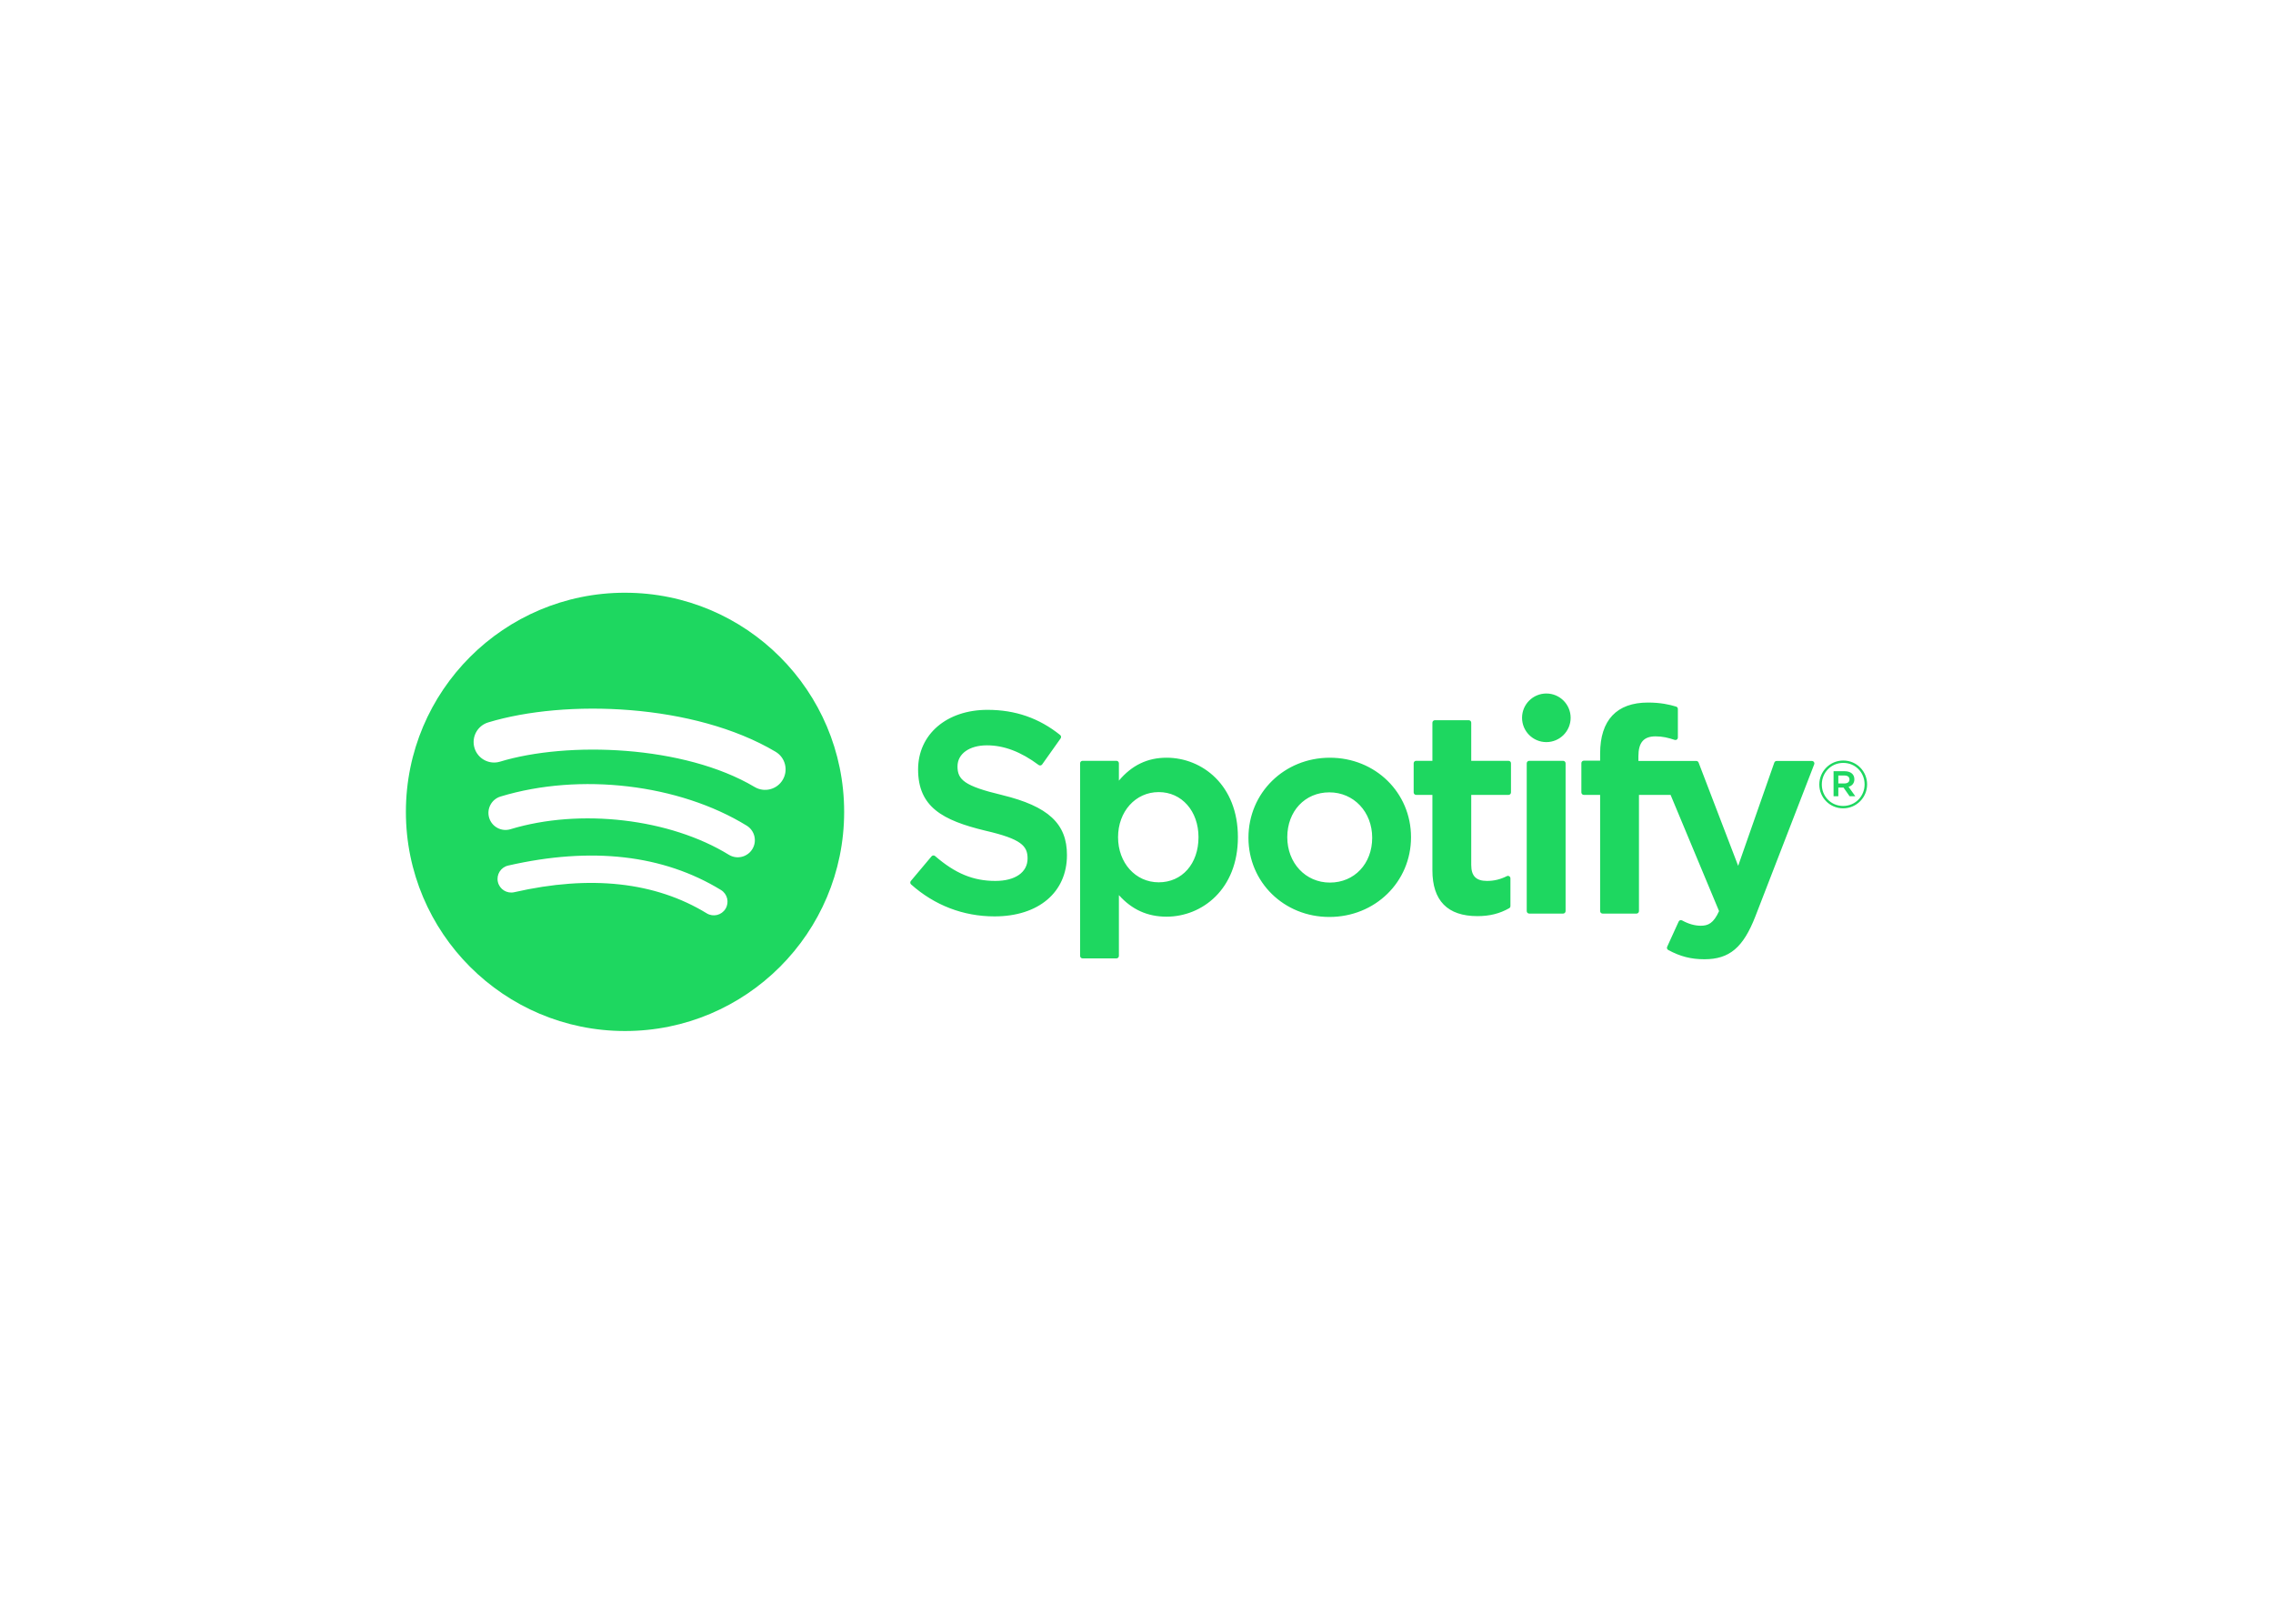
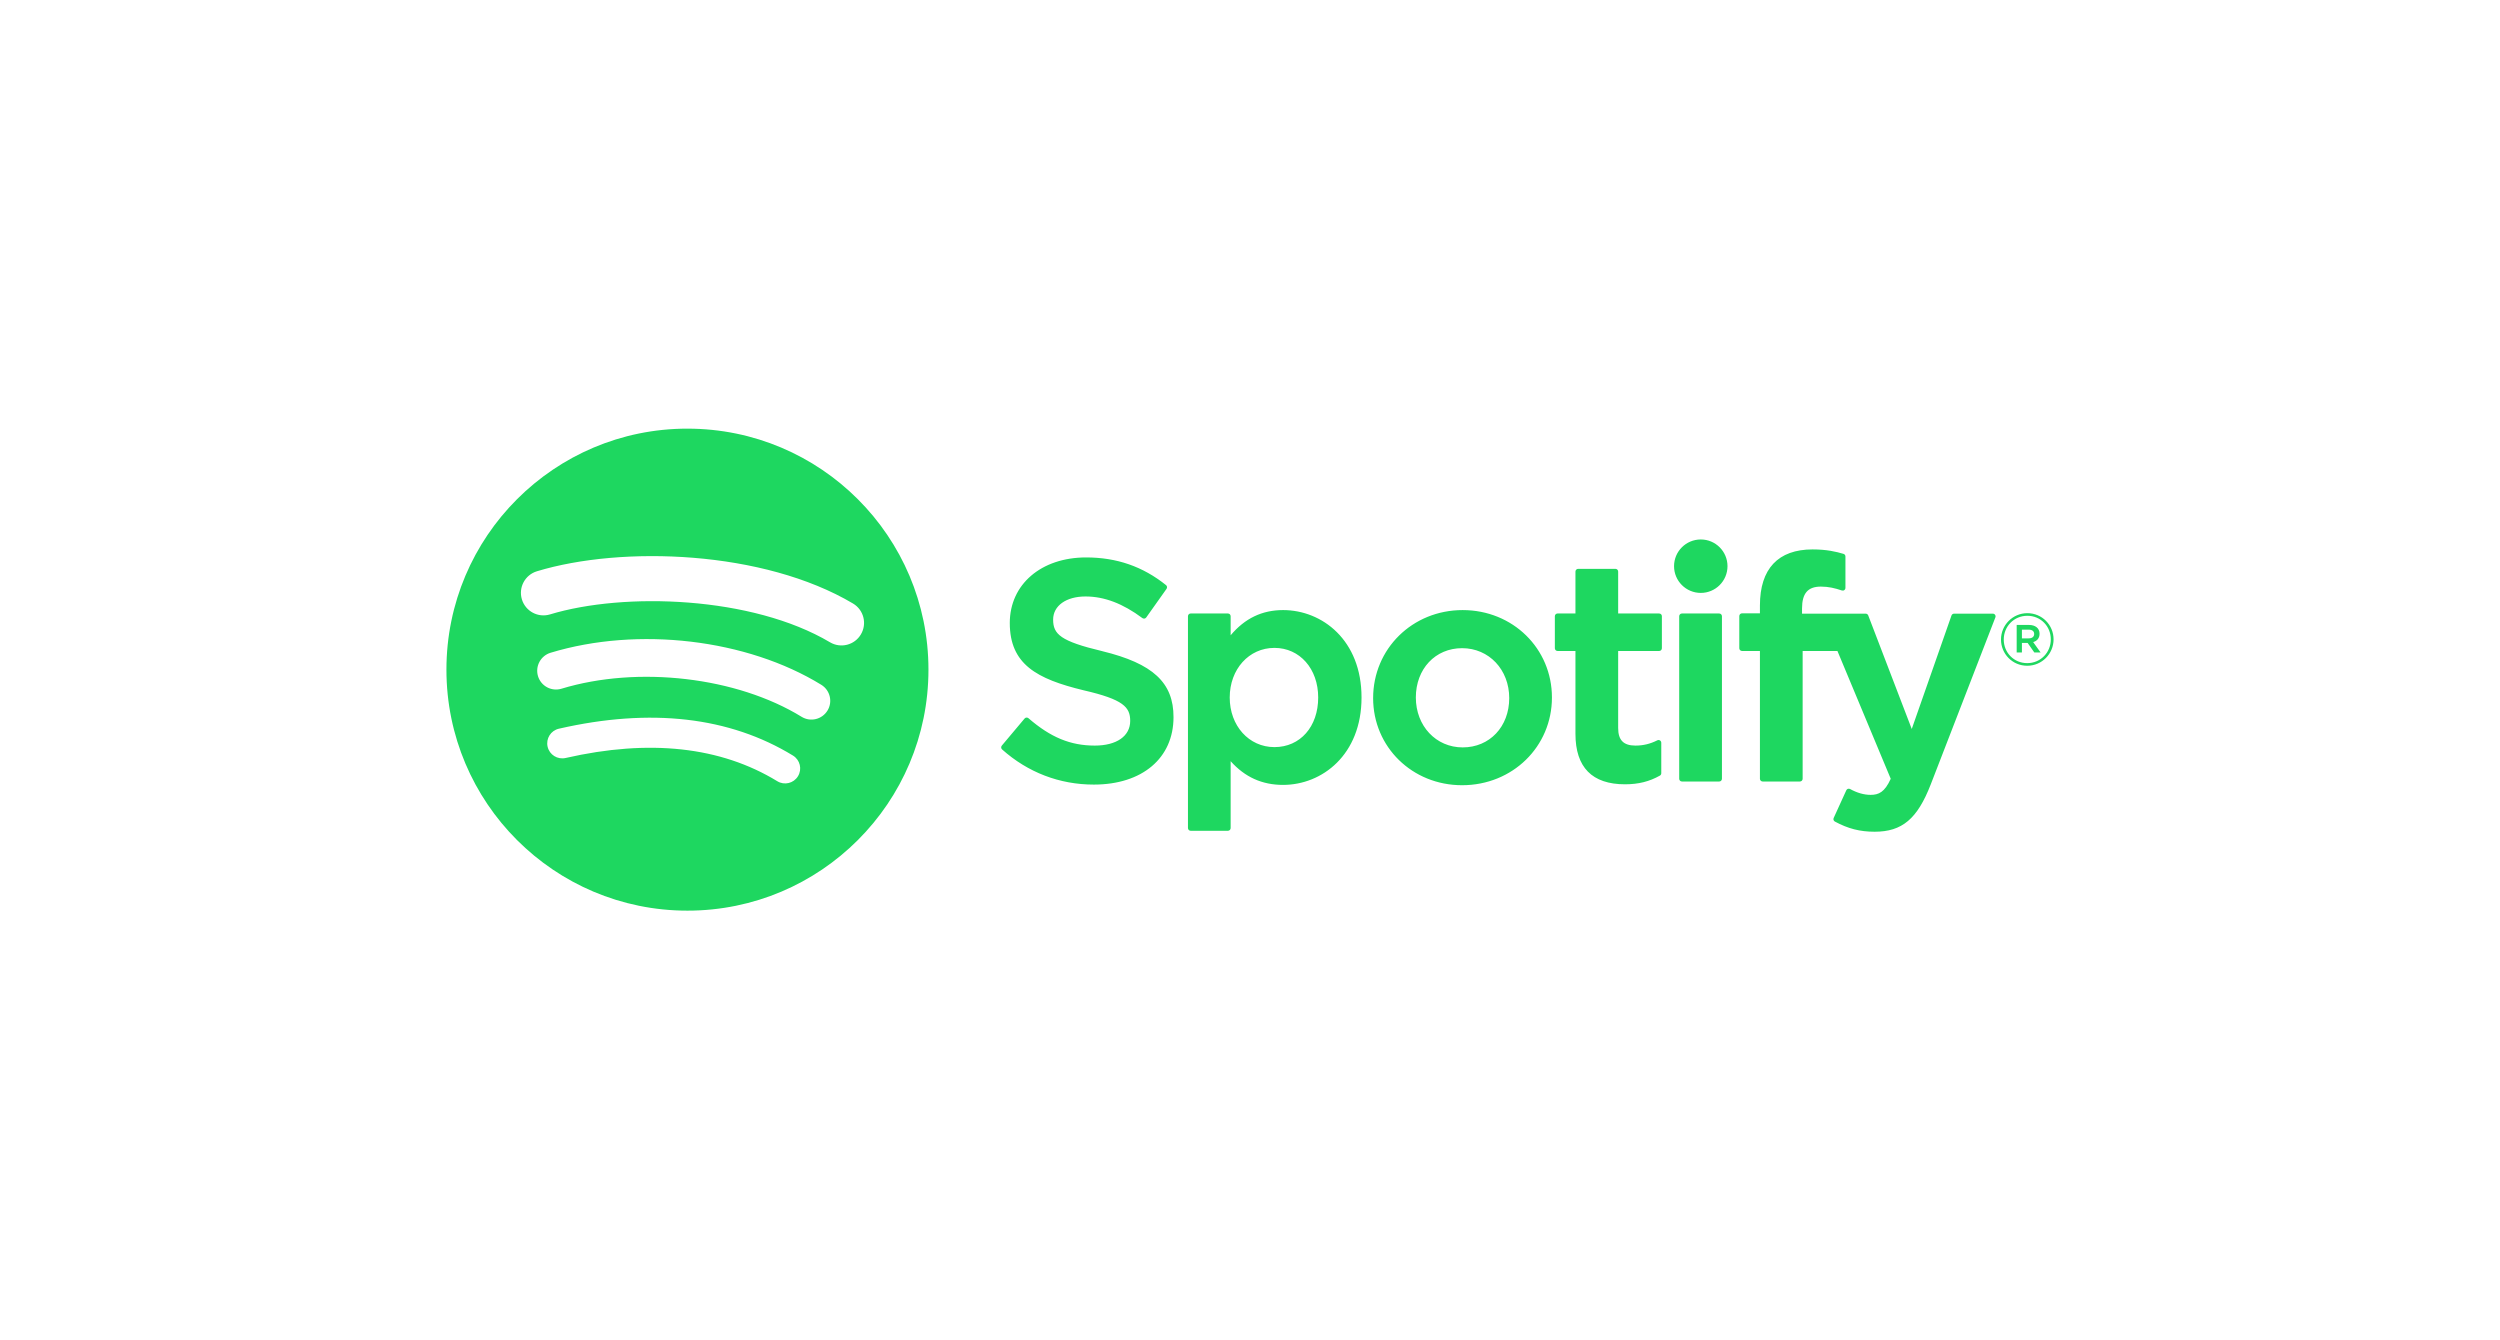
- <svg xmlns="http://www.w3.org/2000/svg" clip-rule="evenodd" fill-rule="evenodd" stroke-linejoin="round" stroke-miterlimit="1.414" viewBox="0 0 560 400">
+ <svg xmlns="http://www.w3.org/2000/svg" clip-rule="evenodd" fill-rule="evenodd" stroke-linejoin="round" stroke-miterlimit="1.414" viewBox="0 50 560 300">
  <path d="m83.996.277c-46.249 0-83.743 37.493-83.743 83.742 0 46.251 37.494 83.741 83.743 83.741 46.254 0 83.744-37.49 83.744-83.741 0-46.246-37.49-83.738-83.745-83.738zm38.404 120.78c-1.5 2.46-4.72 3.24-7.18 1.73-19.662-12.01-44.414-14.73-73.564-8.07-2.809.64-5.609-1.12-6.249-3.93-.643-2.81 1.11-5.61 3.926-6.25 31.9-7.288 59.263-4.15 81.337 9.34 2.46 1.51 3.24 4.72 1.73 7.18zm10.25-22.802c-1.89 3.072-5.91 4.042-8.98 2.152-22.51-13.836-56.823-17.843-83.448-9.761-3.453 1.043-7.1-.903-8.148-4.35-1.04-3.453.907-7.093 4.354-8.143 30.413-9.228 68.222-4.758 94.072 11.127 3.07 1.89 4.04 5.91 2.15 8.976zm.88-23.744c-26.99-16.031-71.52-17.505-97.289-9.684-4.138 1.255-8.514-1.081-9.768-5.219-1.254-4.14 1.08-8.513 5.221-9.771 29.581-8.98 78.756-7.245 109.83 11.202 3.73 2.209 4.95 7.016 2.74 10.733-2.2 3.722-7.02 4.949-10.73 2.739zm94.56 3.072c-14.46-3.448-17.03-5.868-17.03-10.953 0-4.804 4.52-8.037 11.25-8.037 6.52 0 12.98 2.455 19.76 7.509.2.153.46.214.71.174.26-.038.48-.177.63-.386l7.06-9.952c.29-.41.21-.975-.18-1.288-8.07-6.473-17.15-9.62-27.77-9.62-15.61 0-26.52 9.369-26.52 22.774 0 14.375 9.41 19.465 25.67 23.394 13.83 3.187 16.17 5.857 16.17 10.629 0 5.29-4.72 8.58-12.32 8.58-8.44 0-15.33-2.85-23.03-9.51-.19-.17-.45-.24-.69-.23-.26.02-.49.14-.65.33l-7.92 9.42c-.33.4-.29.98.09 1.32 8.96 8 19.98 12.22 31.88 12.22 16.82 0 27.69-9.19 27.69-23.42.03-12.007-7.16-18.657-24.77-22.941zm62.86-14.26c-7.29 0-13.27 2.872-18.21 8.757v-6.624c0-.523-.42-.949-.94-.949h-12.95c-.52 0-.94.426-.94.949v73.601c0 .52.42.95.94.95h12.95c.52 0 .94-.43.94-.95v-23.23c4.94 5.53 10.92 8.24 18.21 8.24 13.55 0 27.27-10.43 27.27-30.369.02-19.943-13.7-30.376-27.26-30.376zm12.21 30.375c0 10.149-6.25 17.239-15.21 17.239-8.85 0-15.53-7.41-15.53-17.239 0-9.83 6.68-17.238 15.53-17.238 8.81-.001 15.21 7.247 15.21 17.237zm50.21-30.375c-17.45 0-31.12 13.436-31.12 30.592 0 16.972 13.58 30.262 30.91 30.262 17.51 0 31.22-13.39 31.22-30.479 0-17.031-13.62-30.373-31.01-30.373zm0 47.714c-9.28 0-16.28-7.46-16.28-17.344 0-9.929 6.76-17.134 16.07-17.134 9.34 0 16.38 7.457 16.38 17.351 0 9.927-6.8 17.127-16.17 17.127zm68.27-46.53h-14.25v-14.566c0-.522-.42-.948-.94-.948h-12.95c-.52 0-.95.426-.95.948v14.566h-6.22c-.52 0-.94.426-.94.949v11.127c0 .522.42.949.94.949h6.22v28.795c0 11.63 5.79 17.53 17.22 17.53 4.64 0 8.49-.96 12.12-3.02.3-.16.48-.48.48-.82v-10.6c0-.32-.17-.63-.45-.8-.28-.18-.63-.19-.92-.04-2.49 1.25-4.9 1.83-7.6 1.83-4.15 0-6.01-1.89-6.01-6.11v-26.76h14.25c.52 0 .94-.426.94-.949v-11.126c.02-.523-.4-.949-.93-.949zm49.64.057v-1.789c0-5.263 2.02-7.61 6.54-7.61 2.7 0 4.87.536 7.3 1.346.3.094.61.047.85-.132.25-.179.39-.466.39-.77v-10.91c0-.417-.26-.786-.67-.909-2.56-.763-5.84-1.546-10.76-1.546-11.95 0-18.28 6.734-18.28 19.467v2.74h-6.22c-.52 0-.95.426-.95.948v11.184c0 .522.43.949.95.949h6.22v44.405c0 .53.43.95.95.95h12.94c.53 0 .95-.42.95-.95v-44.402h12.09l18.52 44.402c-2.1 4.66-4.17 5.59-6.99 5.59-2.28 0-4.69-.68-7.14-2.03-.23-.12-.51-.14-.75-.07-.25.09-.46.27-.56.51l-4.39 9.63c-.21.46-.03.99.41 1.23 4.58 2.48 8.71 3.54 13.82 3.54 9.56 0 14.85-4.46 19.5-16.44l22.46-58.037c.12-.292.08-.622-.1-.881-.17-.257-.46-.412-.77-.412h-13.48c-.41 0-.77.257-.9.636l-13.81 39.434-15.12-39.46c-.14-.367-.49-.61-.88-.61h-22.12zm-28.78-.057h-12.95c-.52 0-.95.426-.95.949v56.481c0 .53.43.95.95.95h12.95c.52 0 .95-.42.95-.95v-56.477c0-.523-.42-.949-.95-.949zm-6.4-25.719c-5.13 0-9.29 4.152-9.29 9.281 0 5.132 4.16 9.289 9.29 9.289s9.28-4.157 9.28-9.289c0-5.128-4.16-9.281-9.28-9.281zm113.42 43.88c-5.12 0-9.11-4.115-9.11-9.112s4.04-9.159 9.16-9.159 9.11 4.114 9.11 9.107c0 4.997-4.04 9.164-9.16 9.164zm.05-17.365c-4.67 0-8.2 3.71-8.2 8.253 0 4.541 3.51 8.201 8.15 8.201 4.67 0 8.2-3.707 8.2-8.253 0-4.541-3.51-8.201-8.15-8.201zm2.02 9.138 2.58 3.608h-2.18l-2.32-3.31h-1.99v3.31h-1.82v-9.564h4.26c2.23 0 3.69 1.137 3.69 3.051.01 1.568-.9 2.526-2.21 2.905zm-1.54-4.315h-2.37v3.025h2.37c1.18 0 1.89-.579 1.89-1.514 0-.984-.71-1.511-1.89-1.511z" fill="#1ed760" fill-rule="nonzero" transform="matrix(.644668 0 0 .644668 99.8369 145.836)" />
</svg>
